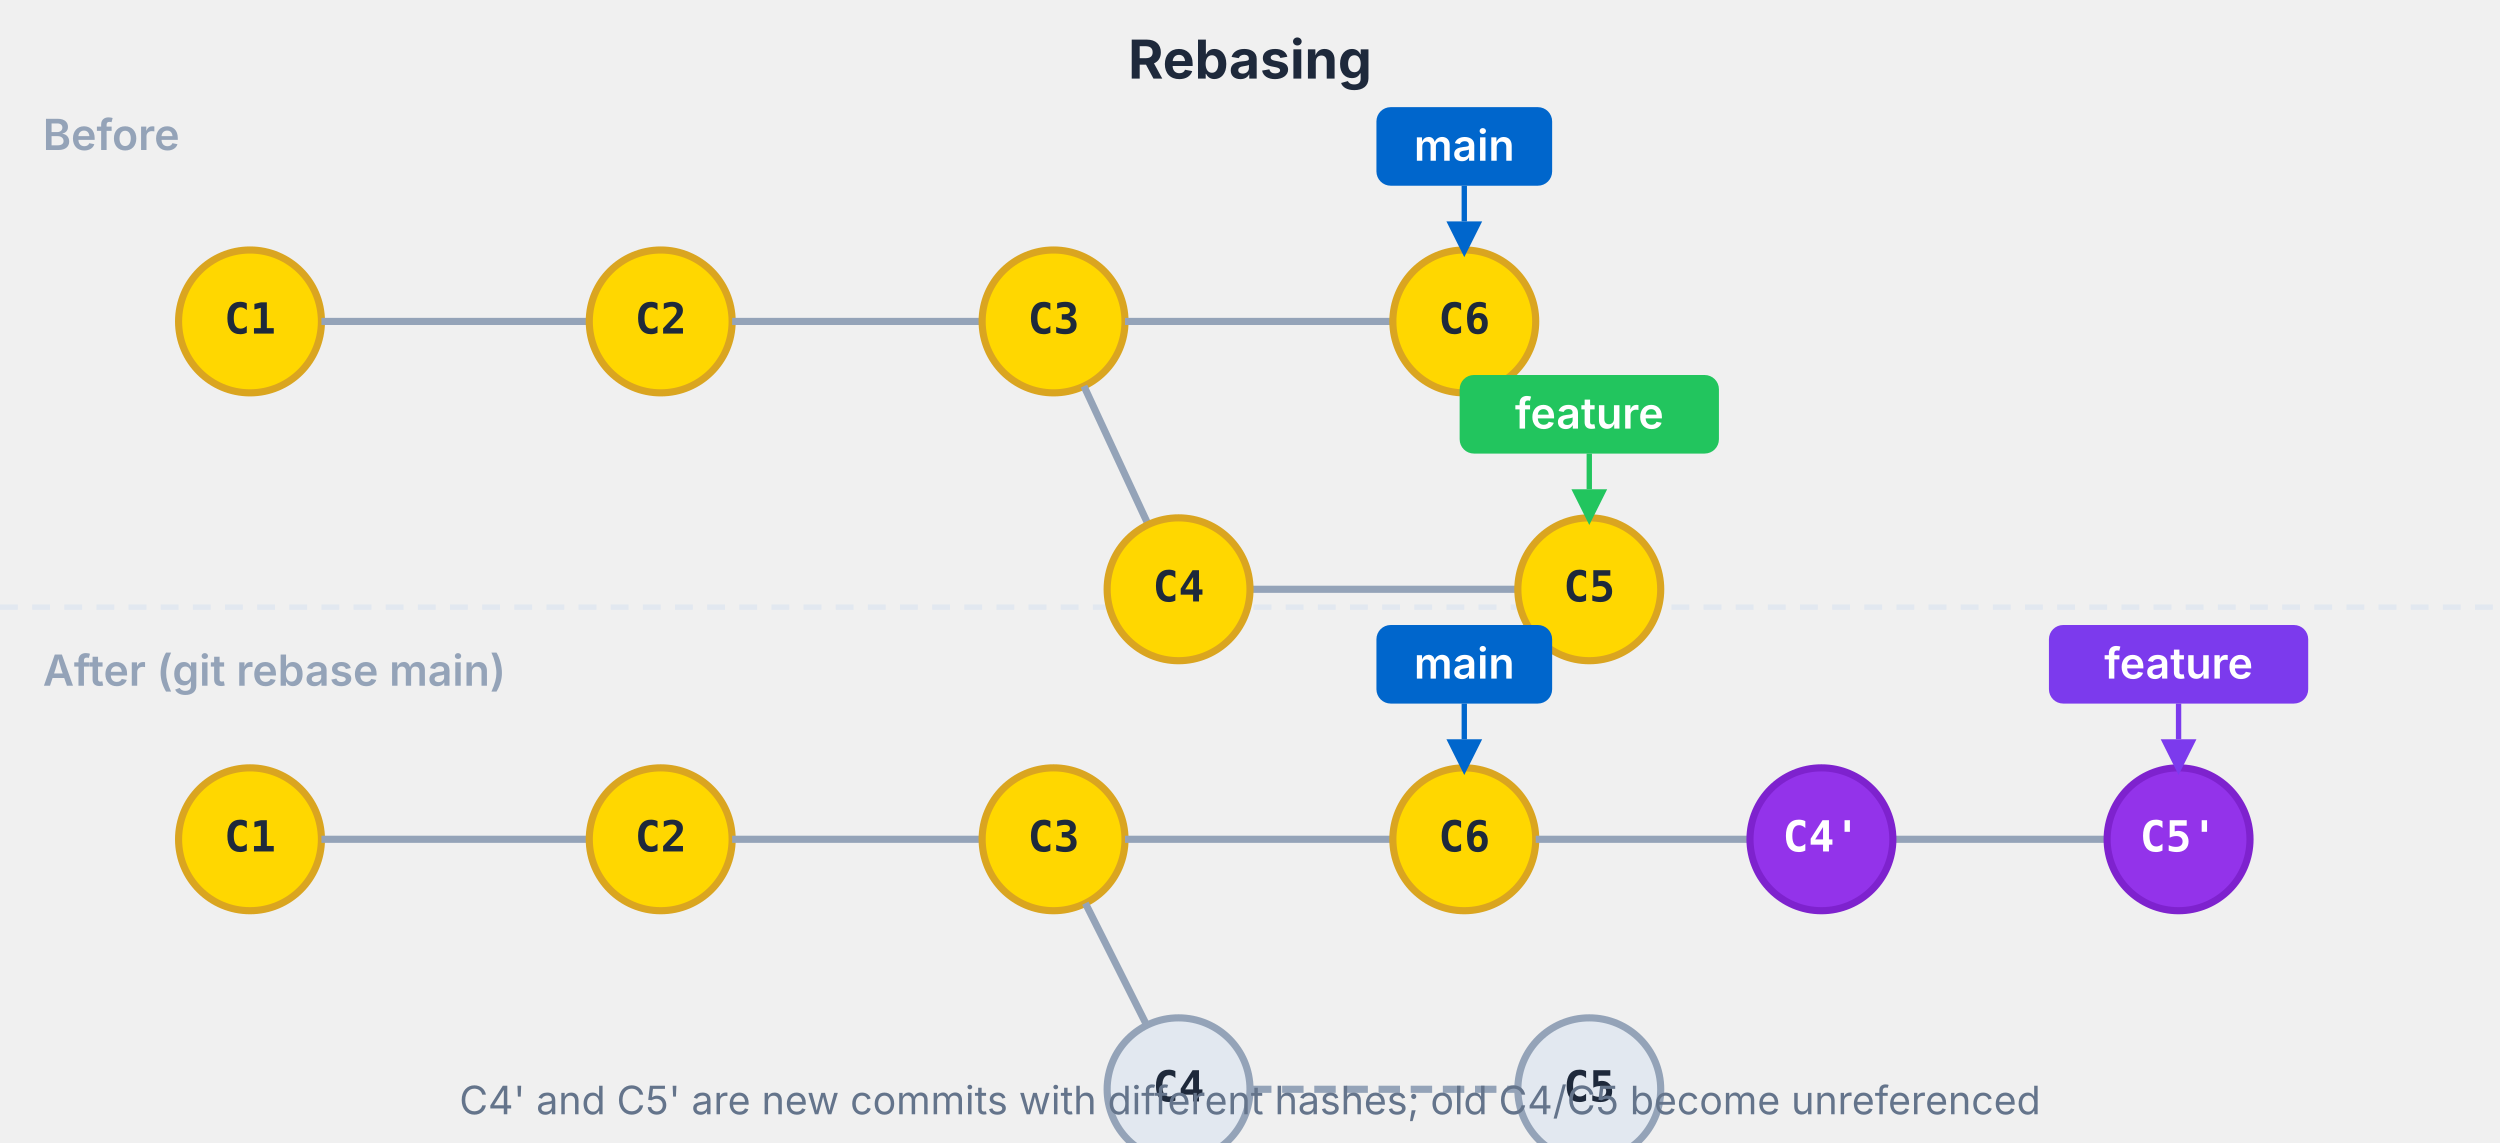
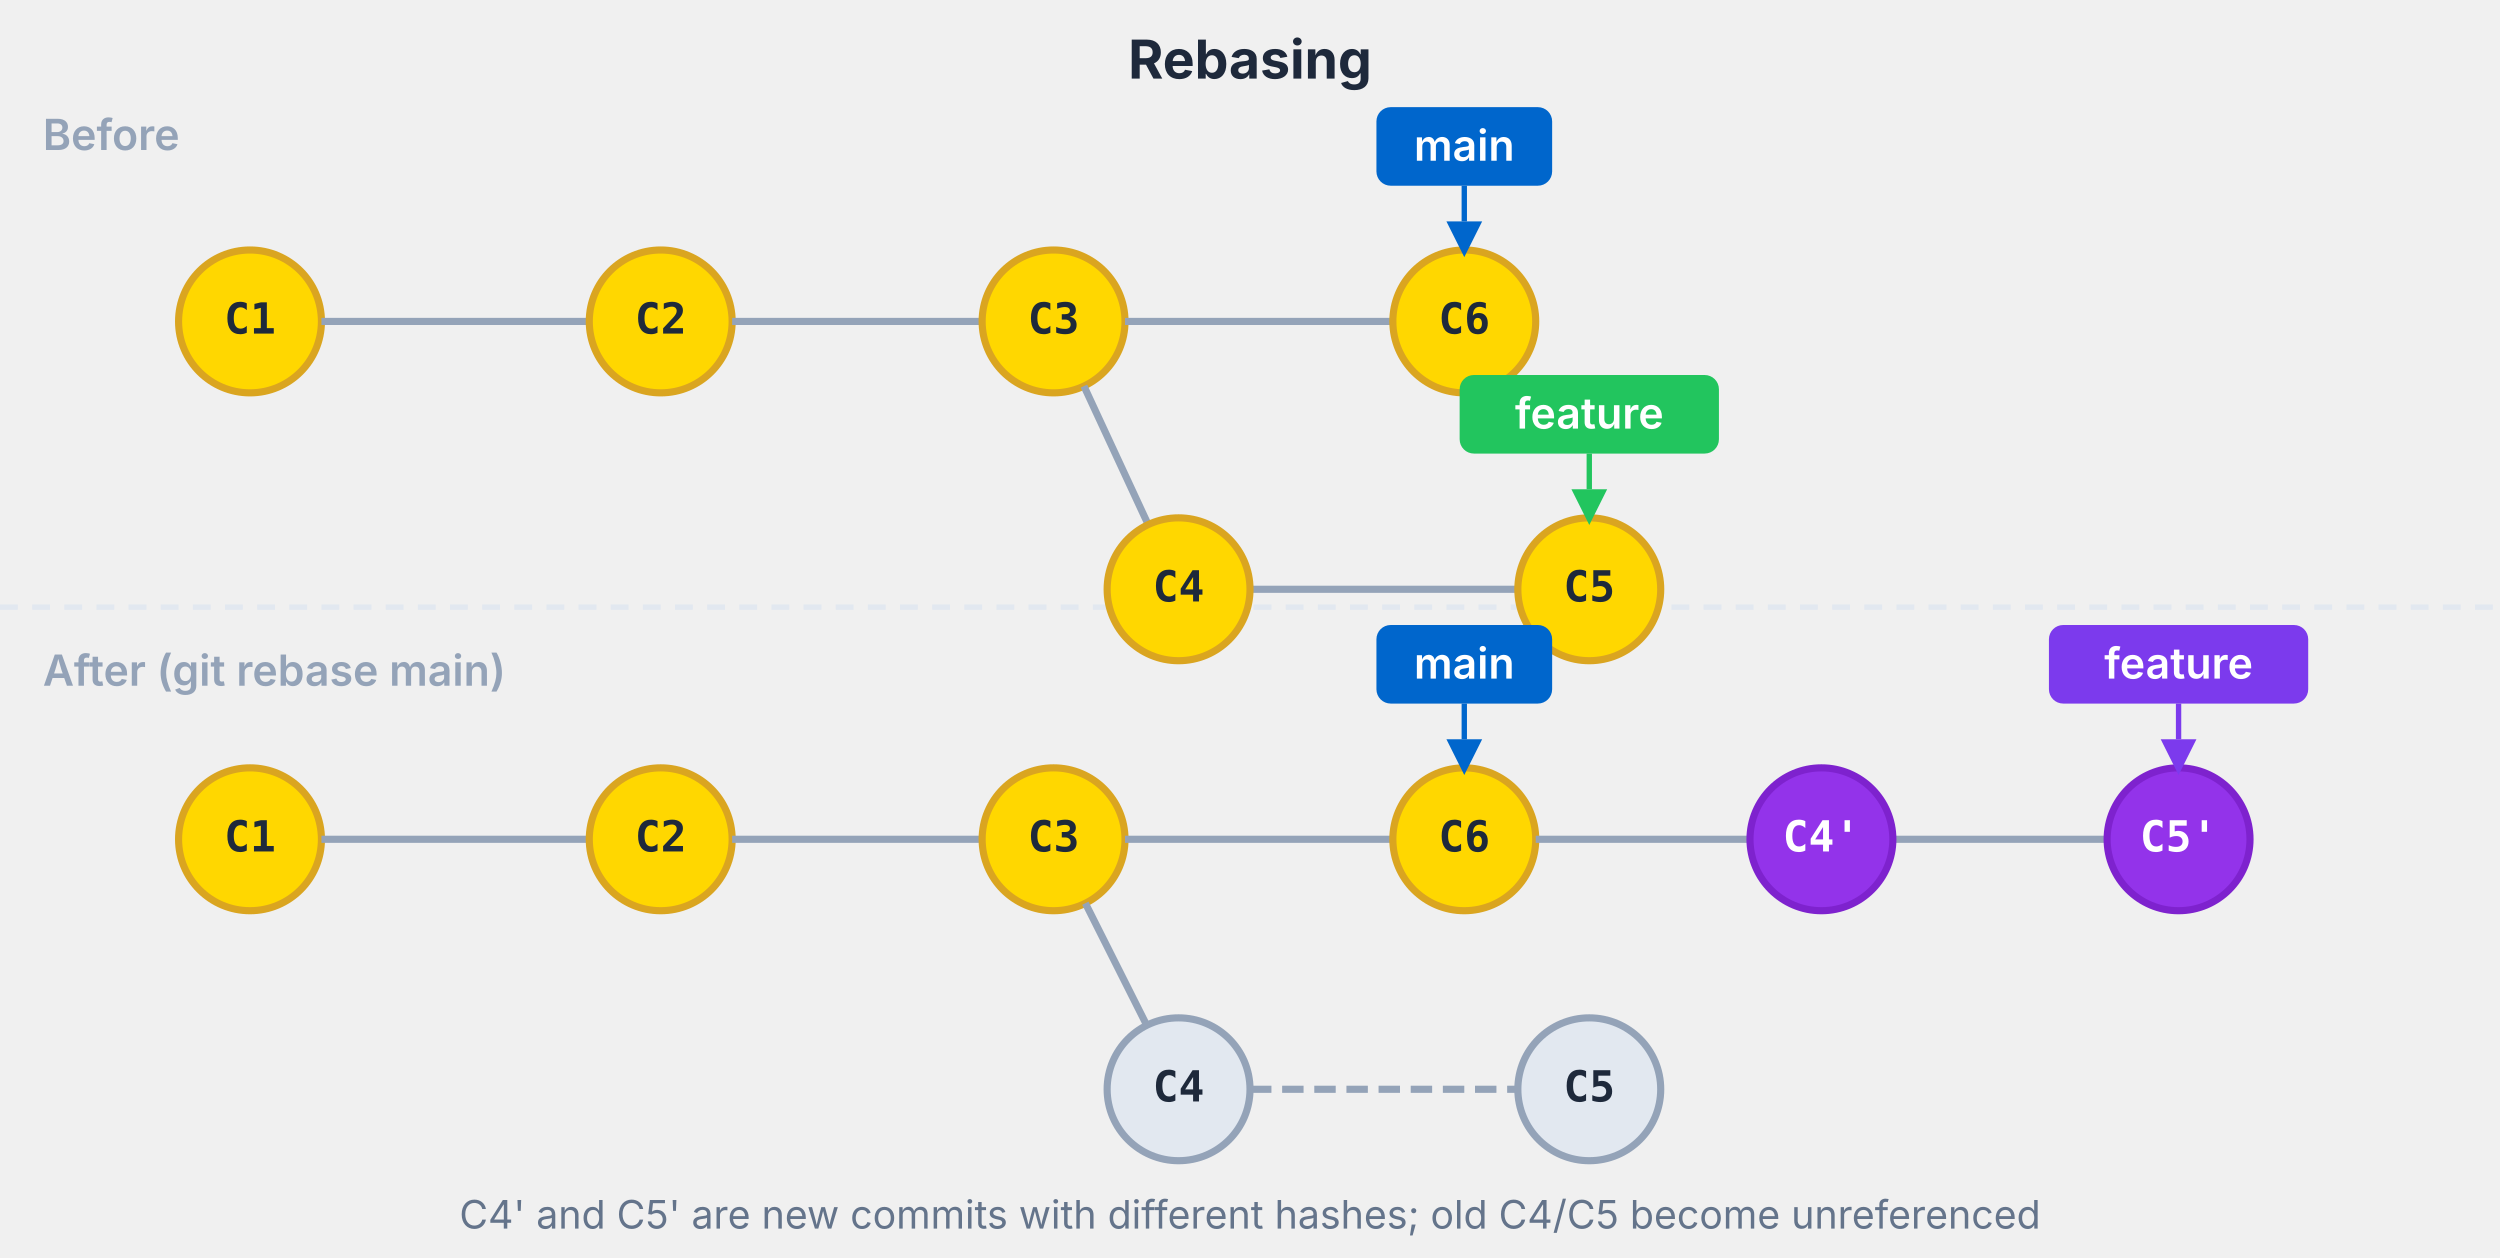
- <svg xmlns="http://www.w3.org/2000/svg" viewBox="0 0 700 320">
+ <svg xmlns="http://www.w3.org/2000/svg" viewBox="0 0 700 352">
  <text x="350" y="22" font-family="-apple-system, BlinkMacSystemFont, 'Segoe UI', sans-serif" font-size="15" font-weight="bold" text-anchor="middle" fill="#1e293b">Rebasing</text>
  <text x="12" y="42" font-family="-apple-system, BlinkMacSystemFont, 'Segoe UI', sans-serif" font-size="12" font-weight="600" fill="#94a3b8">Before</text>
  <line x1="0" y1="170" x2="700" y2="170" stroke="#e2e8f0" stroke-width="1.5" stroke-dasharray="5,4" />
  <text x="12" y="192" font-family="-apple-system, BlinkMacSystemFont, 'Segoe UI', sans-serif" font-size="12" font-weight="600" fill="#94a3b8">After  (git rebase main)</text>
  <circle cx="70" cy="90" r="20" fill="#FFD700" stroke="#DAA520" stroke-width="2" opacity="1" />
  <text x="70" y="90" font-family="monospace" font-size="12" font-weight="bold" text-anchor="middle" dominant-baseline="middle" fill="#1e293b" opacity="1">C1</text>
  <line x1="90" y1="90" x2="165" y2="90" stroke="#94a3b8" stroke-width="2" fill="none" />
  <circle cx="185" cy="90" r="20" fill="#FFD700" stroke="#DAA520" stroke-width="2" opacity="1" />
  <text x="185" y="90" font-family="monospace" font-size="12" font-weight="bold" text-anchor="middle" dominant-baseline="middle" fill="#1e293b" opacity="1">C2</text>
  <line x1="205" y1="90" x2="275" y2="90" stroke="#94a3b8" stroke-width="2" fill="none" />
  <circle cx="295" cy="90" r="20" fill="#FFD700" stroke="#DAA520" stroke-width="2" opacity="1" />
  <text x="295" y="90" font-family="monospace" font-size="12" font-weight="bold" text-anchor="middle" dominant-baseline="middle" fill="#1e293b" opacity="1">C3</text>
  <line x1="315" y1="90" x2="390" y2="90" stroke="#94a3b8" stroke-width="2" fill="none" />
  <circle cx="410" cy="90" r="20" fill="#FFD700" stroke="#DAA520" stroke-width="2" opacity="1" />
  <text x="410" y="90" font-family="monospace" font-size="12" font-weight="bold" text-anchor="middle" dominant-baseline="middle" fill="#1e293b" opacity="1">C6</text>
  <rect x="385.4" y="30.0" width="49.2" height="22" rx="4" fill="#0066CC" />
  <text x="410" y="45.0" font-family="-apple-system, BlinkMacSystemFont, 'Segoe UI', sans-serif" font-size="12" font-weight="600" text-anchor="middle" fill="white">main</text>
  <line x1="410" y1="52" x2="410" y2="62.0" stroke="#0066CC" stroke-width="1.5" />
  <polygon points="405,62.0 415,62.0 410,72.0" fill="#0066CC" />
  <line x1="303.5" y1="108.1" x2="321.5" y2="146.9" stroke="#94a3b8" stroke-width="2" fill="none" />
  <line x1="350" y1="165" x2="425" y2="165" stroke="#94a3b8" stroke-width="2" fill="none" />
  <circle cx="330" cy="165" r="20" fill="#FFD700" stroke="#DAA520" stroke-width="2" opacity="1" />
  <text x="330" y="165" font-family="monospace" font-size="12" font-weight="bold" text-anchor="middle" dominant-baseline="middle" fill="#1e293b" opacity="1">C4</text>
  <circle cx="445" cy="165" r="20" fill="#FFD700" stroke="#DAA520" stroke-width="2" opacity="1" />
  <text x="445" y="165" font-family="monospace" font-size="12" font-weight="bold" text-anchor="middle" dominant-baseline="middle" fill="#1e293b" opacity="1">C5</text>
  <rect x="408.7" y="105.0" width="72.6" height="22" rx="4" fill="#22C55E" />
  <text x="445" y="120.0" font-family="-apple-system, BlinkMacSystemFont, 'Segoe UI', sans-serif" font-size="12" font-weight="600" text-anchor="middle" fill="white">feature</text>
  <line x1="445" y1="127" x2="445" y2="137.0" stroke="#22C55E" stroke-width="1.5" />
  <polygon points="440,137.0 450,137.0 445,147.0" fill="#22C55E" />
  <circle cx="70" cy="235" r="20" fill="#FFD700" stroke="#DAA520" stroke-width="2" opacity="1" />
  <text x="70" y="235" font-family="monospace" font-size="12" font-weight="bold" text-anchor="middle" dominant-baseline="middle" fill="#1e293b" opacity="1">C1</text>
  <line x1="90" y1="235" x2="165" y2="235" stroke="#94a3b8" stroke-width="2" fill="none" />
  <circle cx="185" cy="235" r="20" fill="#FFD700" stroke="#DAA520" stroke-width="2" opacity="1" />
  <text x="185" y="235" font-family="monospace" font-size="12" font-weight="bold" text-anchor="middle" dominant-baseline="middle" fill="#1e293b" opacity="1">C2</text>
  <line x1="205" y1="235" x2="275" y2="235" stroke="#94a3b8" stroke-width="2" fill="none" />
  <circle cx="295" cy="235" r="20" fill="#FFD700" stroke="#DAA520" stroke-width="2" opacity="1" />
  <text x="295" y="235" font-family="monospace" font-size="12" font-weight="bold" text-anchor="middle" dominant-baseline="middle" fill="#1e293b" opacity="1">C3</text>
  <line x1="315" y1="235" x2="390" y2="235" stroke="#94a3b8" stroke-width="2" fill="none" />
  <circle cx="410" cy="235" r="20" fill="#FFD700" stroke="#DAA520" stroke-width="2" opacity="1" />
  <text x="410" y="235" font-family="monospace" font-size="12" font-weight="bold" text-anchor="middle" dominant-baseline="middle" fill="#1e293b" opacity="1">C6</text>
  <rect x="385.4" y="175.0" width="49.2" height="22" rx="4" fill="#0066CC" />
  <text x="410" y="190.0" font-family="-apple-system, BlinkMacSystemFont, 'Segoe UI', sans-serif" font-size="12" font-weight="600" text-anchor="middle" fill="white">main</text>
  <line x1="410" y1="197" x2="410" y2="207.0" stroke="#0066CC" stroke-width="1.5" />
  <polygon points="405,207.0 415,207.0 410,217.0" fill="#0066CC" />
  <line x1="303.9" y1="252.9" x2="321.1" y2="287.1" stroke="#94a3b8" stroke-width="2" fill="none" />
  <line x1="350" y1="305" x2="425" y2="305" stroke="#94a3b8" stroke-width="2" stroke-dasharray="6,3" fill="none" />
  <circle cx="330" cy="305" r="20" fill="#e2e8f0" stroke="#94a3b8" stroke-width="2" opacity="1" />
  <text x="330" y="305" font-family="monospace" font-size="12" font-weight="bold" text-anchor="middle" dominant-baseline="middle" fill="#1e293b" opacity="1">C4</text>
  <circle cx="445" cy="305" r="20" fill="#e2e8f0" stroke="#94a3b8" stroke-width="2" opacity="1" />
  <text x="445" y="305" font-family="monospace" font-size="12" font-weight="bold" text-anchor="middle" dominant-baseline="middle" fill="#1e293b" opacity="1">C5</text>
  <line x1="430" y1="235" x2="490" y2="235" stroke="#94a3b8" stroke-width="2" fill="none" />
  <line x1="530" y1="235" x2="590" y2="235" stroke="#94a3b8" stroke-width="2" fill="none" />
  <circle cx="510" cy="235" r="20" fill="#9333EA" stroke="#7E22CE" stroke-width="2" opacity="1" />
  <text x="510" y="235" font-family="monospace" font-size="12" font-weight="bold" text-anchor="middle" dominant-baseline="middle" fill="white" opacity="1">C4'</text>
  <circle cx="610" cy="235" r="20" fill="#9333EA" stroke="#7E22CE" stroke-width="2" opacity="1" />
  <text x="610" y="235" font-family="monospace" font-size="12" font-weight="bold" text-anchor="middle" dominant-baseline="middle" fill="white" opacity="1">C5'</text>
  <rect x="573.7" y="175.0" width="72.6" height="22" rx="4" fill="#7C3AED" />
  <text x="610" y="190.0" font-family="-apple-system, BlinkMacSystemFont, 'Segoe UI', sans-serif" font-size="12" font-weight="600" text-anchor="middle" fill="white">feature</text>
  <line x1="610" y1="197" x2="610" y2="207.0" stroke="#7C3AED" stroke-width="1.5" />
  <polygon points="605,207.0 615,207.0 610,217.0" fill="#7C3AED" />
-   <text x="350" y="312" font-family="-apple-system, BlinkMacSystemFont, 'Segoe UI', sans-serif" font-size="11" fill="#64748b" text-anchor="middle">C4' and C5' are new commits with different hashes; old C4/C5 become unreferenced</text>
+   <text x="350" y="344" font-family="-apple-system, BlinkMacSystemFont, 'Segoe UI', sans-serif" font-size="11" fill="#64748b" text-anchor="middle">C4' and C5' are new commits with different hashes; old C4/C5 become unreferenced</text>
</svg>
